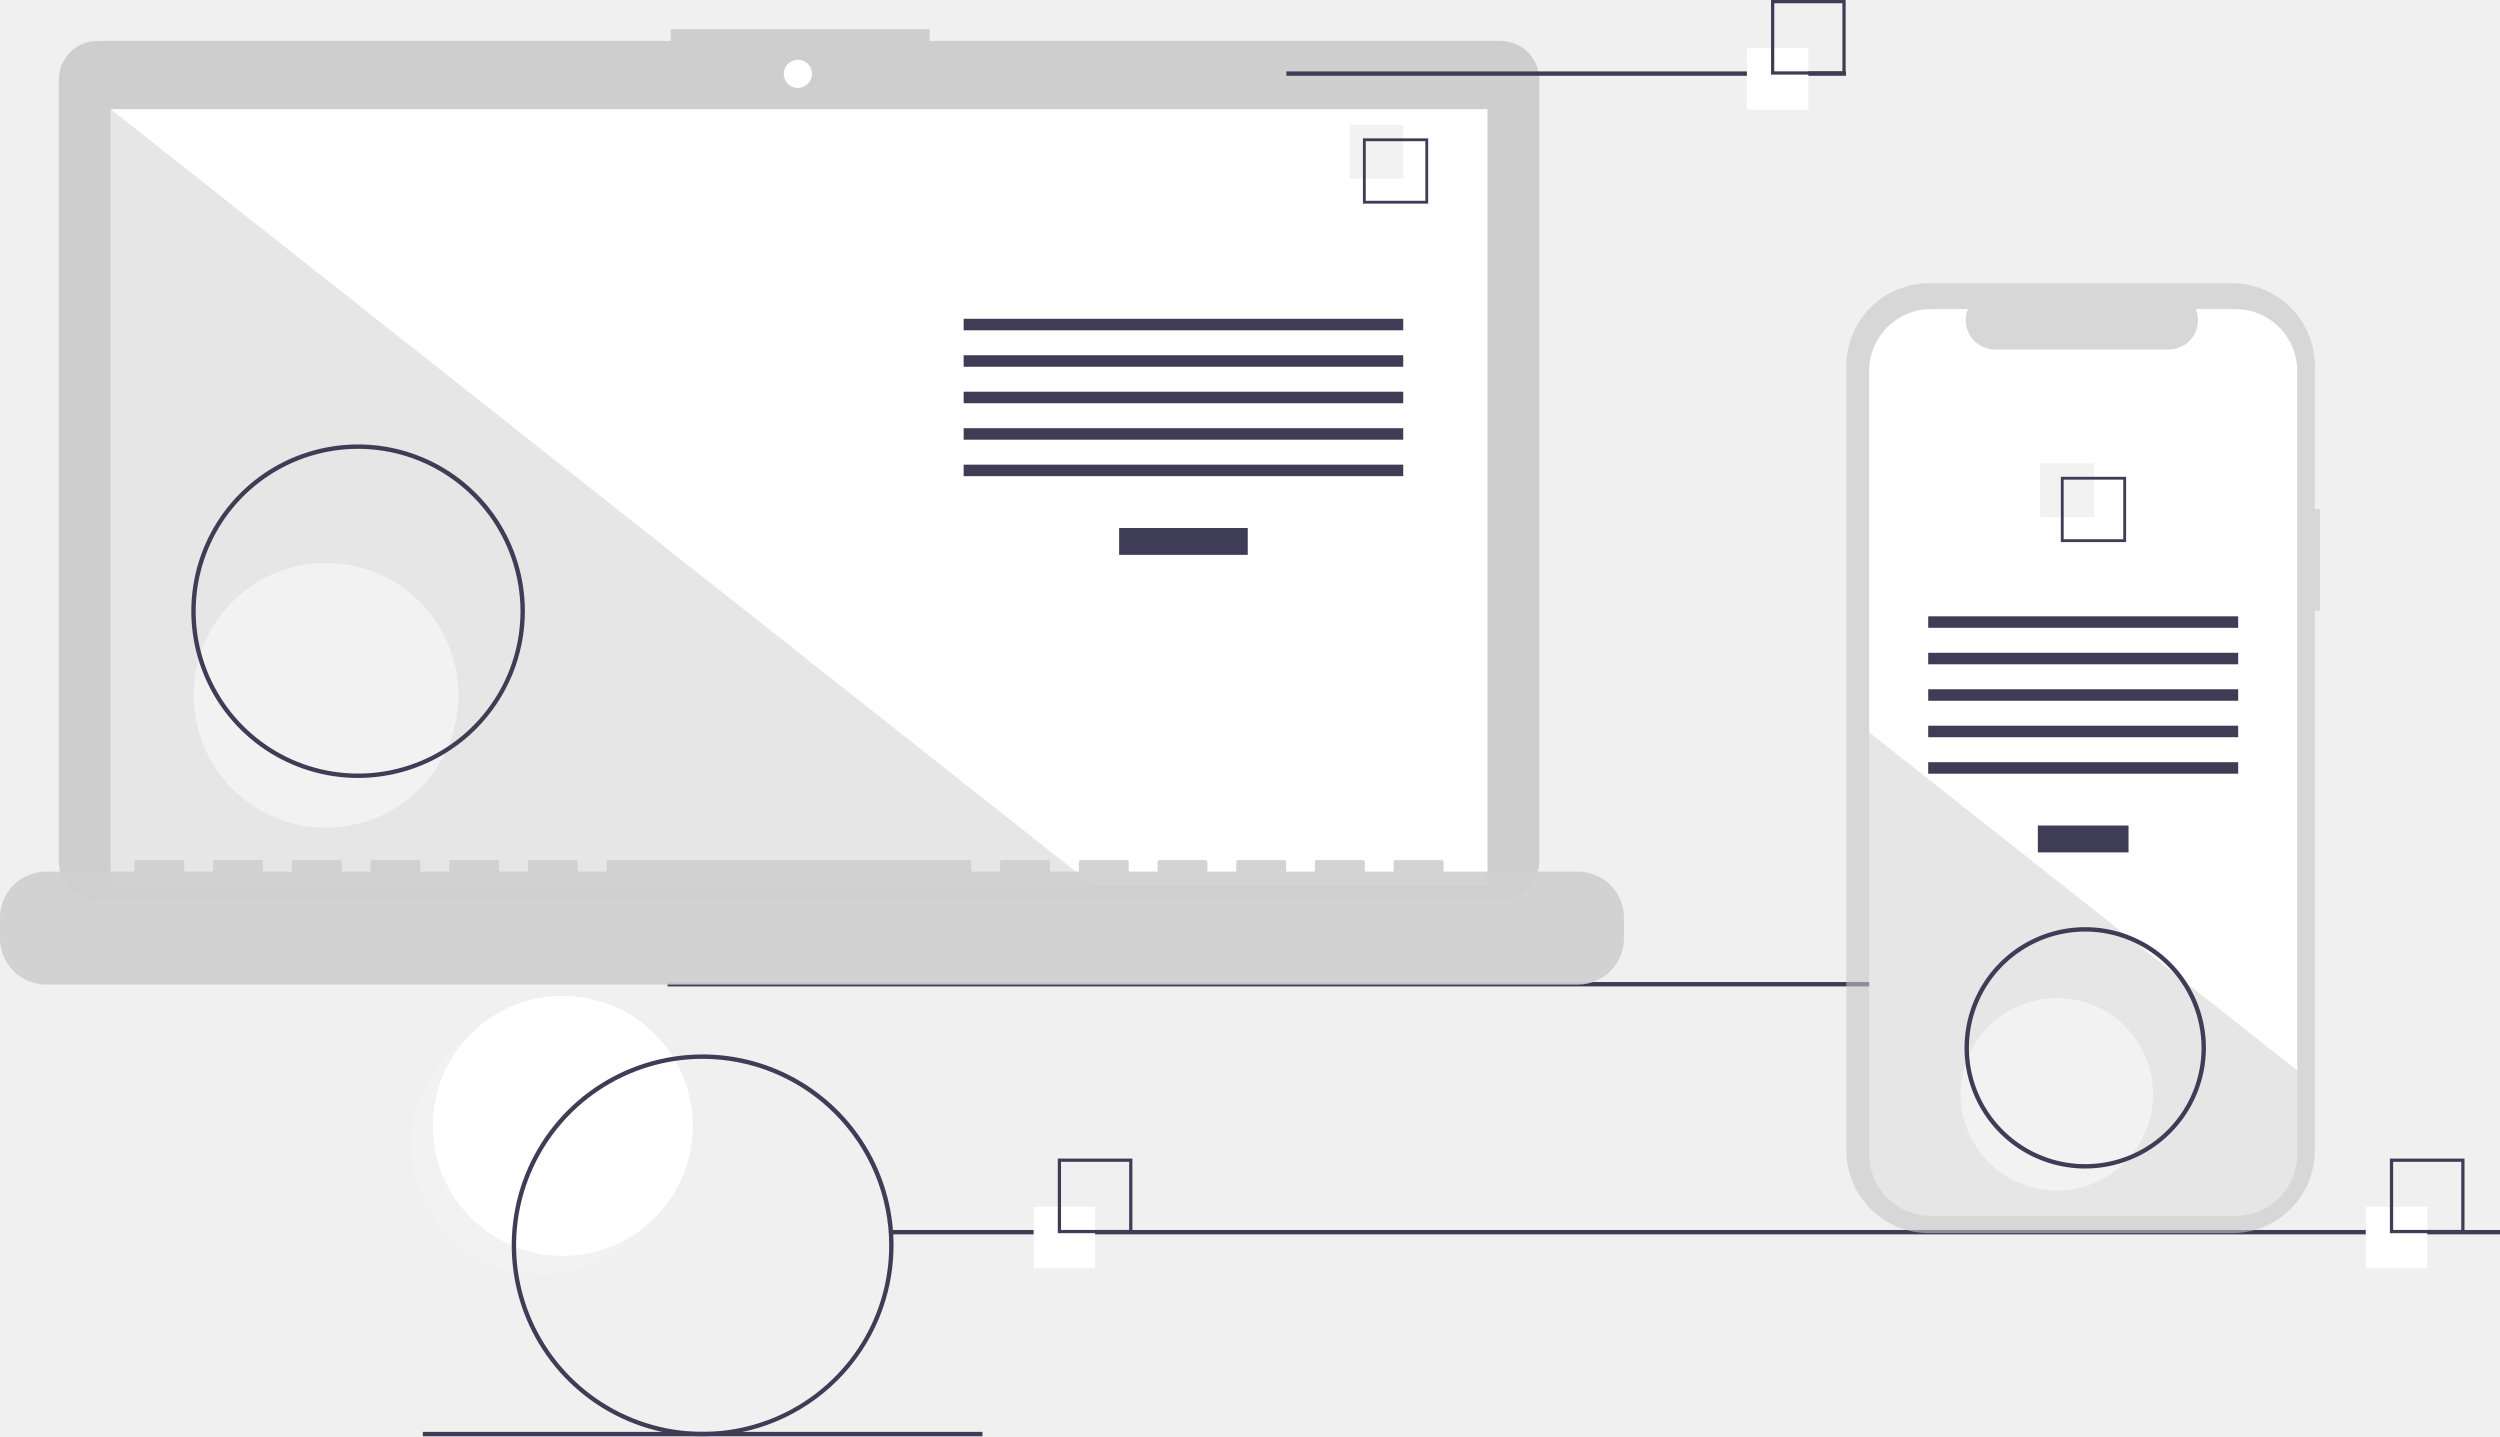
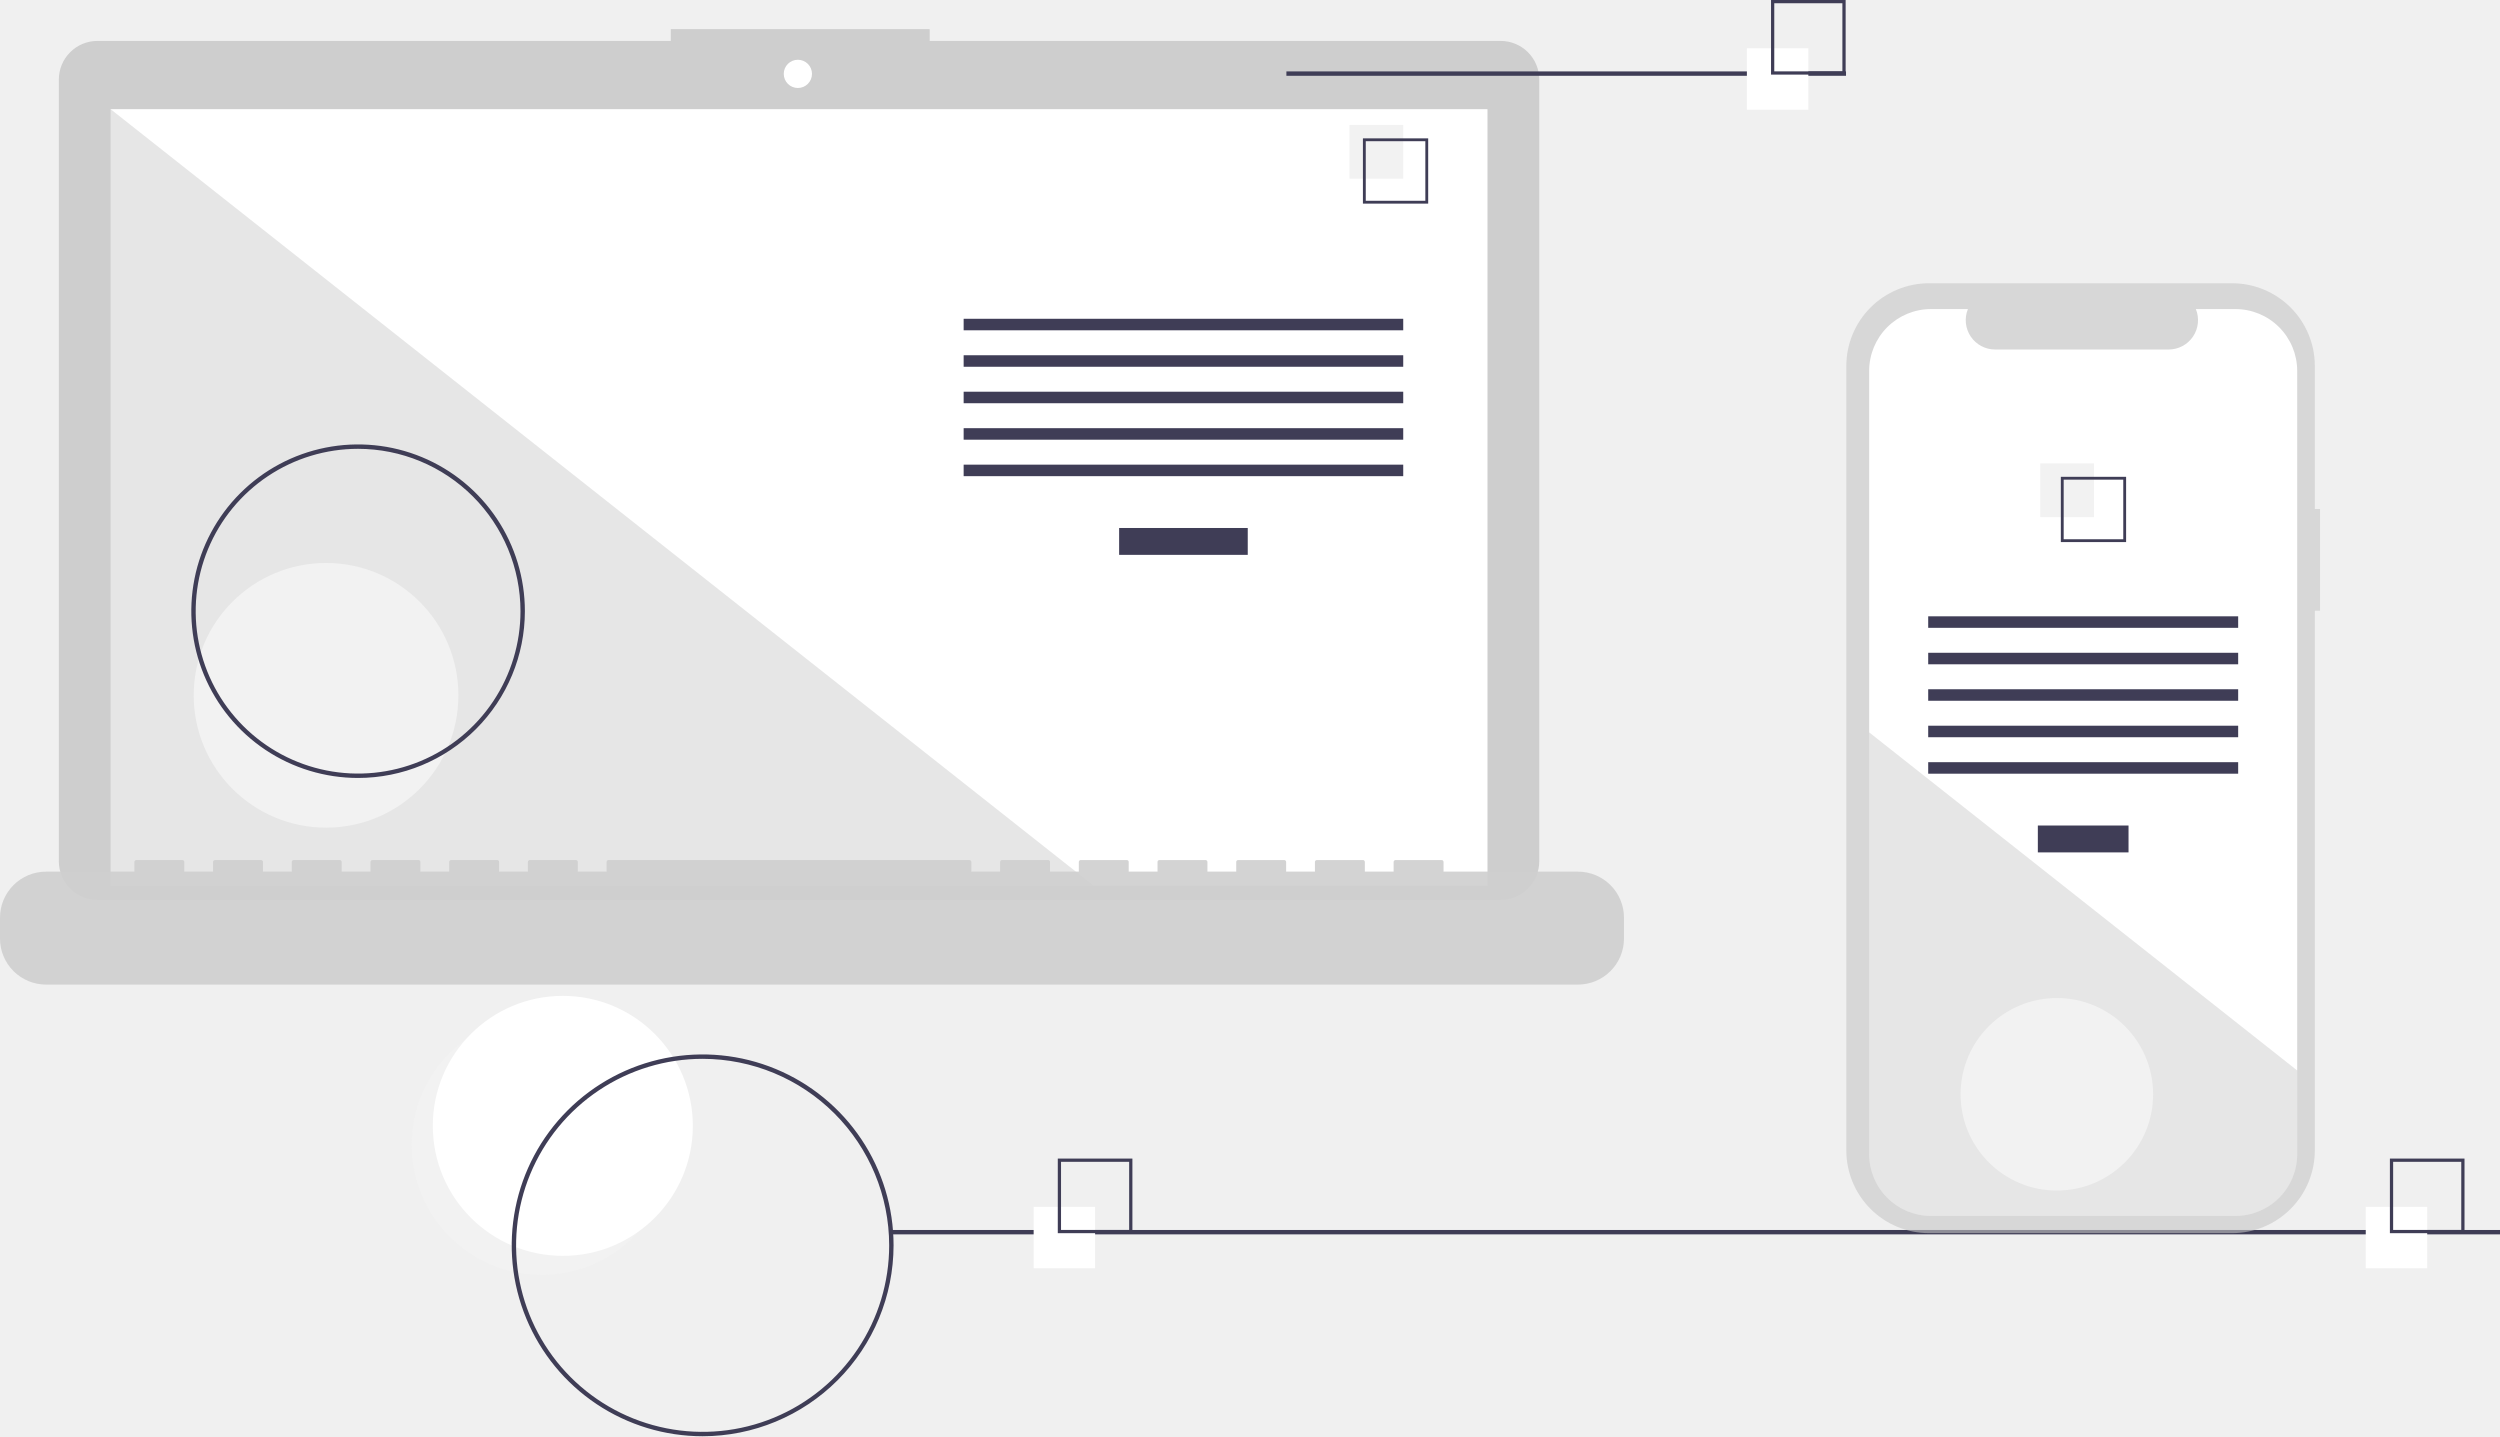
- <svg xmlns="http://www.w3.org/2000/svg" width="745" height="428" viewBox="0 0 745 428" fill="none">
+ <svg xmlns="http://www.w3.org/2000/svg" id="heroSvg" width="745" height="428" viewBox="0 0 745 428" fill="none">
  <g clip-path="url(#clip0)">
-     <path d="M161.421 379.916C182.819 379.916 200.165 362.572 200.165 341.177C200.165 319.783 182.819 302.439 161.421 302.439C140.023 302.439 122.677 319.783 122.677 341.177C122.677 362.572 140.023 379.916 161.421 379.916Z" fill="#F2F2F2" />
-     <path d="M167.721 374.247C189.119 374.247 206.465 356.903 206.465 335.508C206.465 314.113 189.119 296.77 167.721 296.77C146.323 296.77 128.977 314.113 128.977 335.508C128.977 356.903 146.323 374.247 167.721 374.247Z" fill="white" />
-     <path d="M678.294 292.645H198.923V293.952H678.294V292.645Z" fill="#3F3D56" />
+     <g id="leftCircle">
+       <path d="M161.421 379.916C182.819 379.916 200.165 362.572 200.165 341.177C200.165 319.783 182.819 302.439 161.421 302.439C140.023 302.439 122.677 319.783 122.677 341.177C122.677 362.572 140.023 379.916 161.421 379.916Z" fill="#F2F2F2" />
+       <path d="M167.721 374.247C189.119 374.247 206.465 356.903 206.465 335.508C206.465 314.113 189.119 296.77 167.721 296.77C146.323 296.77 128.977 314.113 128.977 335.508C128.977 356.903 146.323 374.247 167.721 374.247Z" fill="white" />
+     </g>
    <path d="M447.19 12.197H277.043V8.69H199.892V12.197H29.043C27.532 12.197 26.035 12.494 24.639 13.072C23.243 13.651 21.974 14.498 20.905 15.567C19.836 16.636 18.989 17.904 18.41 19.3C17.832 20.696 17.534 22.193 17.534 23.704V256.654C17.534 259.706 18.747 262.633 20.905 264.791C23.064 266.949 25.991 268.162 29.043 268.162H447.19C450.242 268.162 453.169 266.949 455.328 264.791C457.486 262.633 458.699 259.706 458.699 256.654V23.704C458.699 22.193 458.401 20.696 457.823 19.3C457.244 17.904 456.397 16.636 455.328 15.567C454.259 14.498 452.99 13.651 451.594 13.072C450.198 12.494 448.701 12.197 447.19 12.197Z" fill="#BABABA" fill-opacity="0.64" />
    <path d="M443.269 32.533H32.964V263.954H443.269V32.533Z" fill="white" />
    <path d="M237.766 26.222C240.09 26.222 241.974 24.338 241.974 22.014C241.974 19.691 240.09 17.807 237.766 17.807C235.442 17.807 233.558 19.691 233.558 22.014C233.558 24.338 235.442 26.222 237.766 26.222Z" fill="white" />
    <path opacity="0.1" d="M325.929 263.954H32.965V32.534L325.929 263.954Z" fill="black" />
    <path d="M97.165 246.637C118.947 246.637 136.605 228.982 136.605 207.203C136.605 185.424 118.947 167.769 97.165 167.769C75.383 167.769 57.725 185.424 57.725 207.203C57.725 228.982 75.383 246.637 97.165 246.637Z" fill="#F2F2F2" />
-     <path d="M371.828 157.34H333.501V165.348H371.828V157.34Z" fill="#3F3D56" />
-     <path d="M418.163 94.997H287.166V98.428H418.163V94.997Z" fill="#3F3D56" />
-     <path d="M418.163 105.864H287.166V109.296H418.163V105.864Z" fill="#3F3D56" />
-     <path d="M418.163 116.731H287.166V120.163H418.163V116.731Z" fill="#3F3D56" />
-     <path d="M418.163 127.598H287.166V131.03H418.163V127.598Z" fill="#3F3D56" />
-     <path d="M418.163 138.466H287.166V141.897H418.163V138.466Z" fill="#3F3D56" />
-     <path d="M418.164 37.228H402.146V53.243H418.164V37.228Z" fill="#F2F2F2" />
+     <path id="screenBottomBar" d="M371.828 157.34H333.501V165.348H371.828V157.34Z" fill="#3F3D56" />
+     <path id="screenBars1" d="M418.163 94.997H287.166V98.428H418.163V94.997Z" fill="#3F3D56" />
+     <path id="screenBars2" d="M418.163 105.864H287.166V109.296H418.163V105.864Z" fill="#3F3D56" />
+     <path id="screenBars3" d="M418.163 116.731H287.166V120.163H418.163V116.731Z" fill="#3F3D56" />
+     <path id="screenBars4" d="M418.163 127.598H287.166V131.03H418.163V127.598Z" fill="#3F3D56" />
+     <path id="screenBars5" d="M418.163 138.466H287.166V141.897H418.163V138.466Z" fill="#3F3D56" />
+     <path id="screenBars6" d="M418.164 37.228H402.146V53.243H418.164V37.228Z" fill="#F2F2F2" />
    <path d="M425.6 60.679H406.15V41.232H425.6V60.679ZM406.996 59.834H424.754V42.078H406.996V59.834Z" fill="#3F3D56" />
    <path d="M470.219 259.746H430.176V256.862C430.176 256.787 430.162 256.712 430.133 256.643C430.104 256.573 430.062 256.51 430.009 256.457C429.956 256.404 429.893 256.362 429.823 256.333C429.754 256.305 429.68 256.29 429.604 256.29H415.875C415.8 256.29 415.726 256.305 415.656 256.333C415.587 256.362 415.524 256.404 415.471 256.457C415.418 256.51 415.376 256.573 415.347 256.643C415.318 256.712 415.303 256.787 415.303 256.862V259.746H406.723V256.862C406.723 256.787 406.708 256.712 406.679 256.643C406.65 256.573 406.608 256.51 406.555 256.457C406.502 256.404 406.439 256.362 406.37 256.333C406.3 256.305 406.226 256.29 406.151 256.29H392.422C392.346 256.29 392.272 256.305 392.203 256.333C392.133 256.362 392.07 256.404 392.017 256.457C391.964 256.51 391.922 256.573 391.893 256.643C391.864 256.712 391.85 256.787 391.85 256.862V259.746H383.269V256.862C383.269 256.787 383.254 256.712 383.225 256.643C383.197 256.573 383.154 256.51 383.101 256.457C383.048 256.404 382.985 256.362 382.916 256.333C382.846 256.305 382.772 256.29 382.697 256.29H368.968C368.893 256.29 368.818 256.305 368.749 256.333C368.68 256.362 368.616 256.404 368.563 256.457C368.51 256.51 368.468 256.573 368.439 256.643C368.411 256.712 368.396 256.787 368.396 256.862V259.746H359.815V256.862C359.815 256.787 359.8 256.712 359.772 256.643C359.743 256.573 359.701 256.51 359.648 256.457C359.594 256.404 359.531 256.362 359.462 256.333C359.393 256.305 359.318 256.29 359.243 256.29H345.514C345.439 256.29 345.365 256.305 345.295 256.333C345.226 256.362 345.163 256.404 345.11 256.457C345.056 256.51 345.014 256.573 344.986 256.643C344.957 256.712 344.942 256.787 344.942 256.862V259.746H336.361V256.862C336.361 256.787 336.347 256.712 336.318 256.643C336.289 256.573 336.247 256.51 336.194 256.457C336.141 256.404 336.078 256.362 336.008 256.333C335.939 256.305 335.864 256.29 335.789 256.29H322.06C321.985 256.29 321.911 256.305 321.841 256.333C321.772 256.362 321.709 256.404 321.656 256.457C321.603 256.51 321.561 256.573 321.532 256.643C321.503 256.712 321.488 256.787 321.488 256.862V259.746H312.908V256.862C312.908 256.787 312.893 256.712 312.864 256.643C312.835 256.573 312.793 256.51 312.74 256.457C312.687 256.404 312.624 256.362 312.554 256.333C312.485 256.305 312.411 256.29 312.336 256.29H298.607C298.531 256.29 298.457 256.305 298.388 256.333C298.318 256.362 298.255 256.404 298.202 256.457C298.149 256.51 298.107 256.573 298.078 256.643C298.049 256.712 298.034 256.787 298.034 256.862V259.746H289.454V256.862C289.454 256.787 289.439 256.712 289.41 256.643C289.382 256.573 289.339 256.51 289.286 256.457C289.233 256.404 289.17 256.362 289.101 256.333C289.031 256.305 288.957 256.29 288.882 256.29H181.338C181.263 256.29 181.188 256.305 181.119 256.333C181.049 256.362 180.986 256.404 180.933 256.457C180.88 256.51 180.838 256.573 180.809 256.643C180.78 256.712 180.766 256.787 180.766 256.862V259.746H172.185V256.862C172.185 256.787 172.17 256.712 172.141 256.643C172.113 256.573 172.071 256.51 172.017 256.457C171.964 256.404 171.901 256.362 171.832 256.333C171.762 256.305 171.688 256.29 171.613 256.29H157.884C157.809 256.29 157.734 256.305 157.665 256.333C157.596 256.362 157.533 256.404 157.479 256.457C157.426 256.51 157.384 256.573 157.355 256.643C157.327 256.712 157.312 256.787 157.312 256.862V259.746H148.731V256.862C148.731 256.787 148.716 256.712 148.688 256.643C148.659 256.573 148.617 256.51 148.564 256.457C148.511 256.404 148.447 256.362 148.378 256.333C148.309 256.305 148.234 256.29 148.159 256.29H134.43C134.355 256.29 134.281 256.305 134.211 256.333C134.142 256.362 134.079 256.404 134.026 256.457C133.973 256.51 133.93 256.573 133.902 256.643C133.873 256.712 133.858 256.787 133.858 256.862V259.746H125.277V256.862C125.277 256.787 125.263 256.712 125.234 256.643C125.205 256.573 125.163 256.51 125.11 256.457C125.057 256.404 124.994 256.362 124.924 256.333C124.855 256.305 124.781 256.29 124.705 256.29H110.976C110.901 256.29 110.827 256.305 110.757 256.333C110.688 256.362 110.625 256.404 110.572 256.457C110.519 256.51 110.477 256.573 110.448 256.643C110.419 256.712 110.404 256.787 110.404 256.862V259.746H101.824V256.862C101.824 256.787 101.809 256.712 101.78 256.643C101.751 256.573 101.709 256.51 101.656 256.457C101.603 256.404 101.54 256.362 101.471 256.333C101.401 256.305 101.327 256.29 101.252 256.29H87.523C87.448 256.29 87.373 256.305 87.304 256.333C87.234 256.362 87.171 256.404 87.118 256.457C87.065 256.51 87.023 256.573 86.994 256.643C86.965 256.712 86.951 256.787 86.951 256.862V259.746H78.37V256.862C78.37 256.787 78.355 256.712 78.326 256.643C78.298 256.573 78.255 256.51 78.202 256.457C78.149 256.404 78.086 256.362 78.017 256.333C77.947 256.305 77.873 256.29 77.798 256.29H64.069C63.994 256.29 63.919 256.305 63.85 256.333C63.781 256.362 63.717 256.404 63.664 256.457C63.611 256.51 63.569 256.573 63.54 256.643C63.512 256.712 63.497 256.787 63.497 256.862V259.746H54.916V256.862C54.916 256.787 54.901 256.712 54.873 256.643C54.844 256.573 54.802 256.51 54.749 256.457C54.696 256.404 54.632 256.362 54.563 256.333C54.494 256.305 54.419 256.29 54.344 256.29H40.615C40.54 256.29 40.466 256.305 40.396 256.333C40.327 256.362 40.264 256.404 40.211 256.457C40.157 256.51 40.115 256.573 40.087 256.643C40.058 256.712 40.043 256.787 40.043 256.862V259.746H13.729C10.088 259.746 6.596 261.193 4.021 263.767C1.446 266.341 3.46894e-06 269.833 0 273.473V279.681C1.04068e-05 283.321 1.446 286.813 4.021 289.387C6.596 291.961 10.088 293.408 13.729 293.408H470.219C473.861 293.408 477.353 291.961 479.927 289.387C482.502 286.813 483.948 283.321 483.948 279.681V273.473C483.948 269.833 482.502 266.341 479.927 263.767C477.353 261.193 473.861 259.746 470.219 259.746Z" fill="#CFCFCF" fill-opacity="0.92" />
    <path d="M106.712 231.833C96.881 231.833 87.272 228.918 79.098 223.457C70.925 217.997 64.554 210.235 60.792 201.155C57.03 192.074 56.046 182.082 57.964 172.442C59.882 162.802 64.615 153.947 71.566 146.997C78.517 140.047 87.374 135.314 97.015 133.396C106.656 131.479 116.65 132.463 125.732 136.224C134.814 139.985 142.577 146.355 148.038 154.528C153.499 162.7 156.414 172.308 156.414 182.137C156.4 195.313 151.158 207.944 141.84 217.261C132.522 226.577 119.889 231.818 106.712 231.833ZM106.712 133.749C97.14 133.749 87.783 136.587 79.825 141.904C71.866 147.221 65.663 154.778 62.001 163.62C58.338 172.461 57.379 182.191 59.247 191.577C61.114 200.963 65.723 209.585 72.491 216.352C79.259 223.12 87.883 227.728 97.27 229.595C106.658 231.462 116.389 230.504 125.232 226.842C134.075 223.179 141.633 216.977 146.95 209.02C152.268 201.063 155.106 191.707 155.106 182.137C155.092 169.308 149.989 157.009 140.916 147.938C131.843 138.866 119.542 133.764 106.712 133.749Z" fill="#3F3D56" />
-     <path d="M550.112 21.28H383.347V22.587H550.112V21.28Z" fill="#3F3D56" />
-     <path d="M745 366.534H265.63V367.842H745V366.534Z" fill="#3F3D56" />
-     <path d="M292.77 426.692H126.004V428H292.77V426.692Z" fill="#3F3D56" />
-     <path d="M326.338 359.64H308.026V377.949H326.338V359.64Z" fill="white" />
-     <path d="M337.456 367.487H315.221V345.255H337.456V367.487ZM316.187 366.52H336.489V346.221H316.187V366.52Z" fill="#3F3D56" />
-     <path d="M538.883 14.386H520.572V32.695H538.883V14.386Z" fill="white" />
-     <path d="M550.001 22.232H527.766V0H550.001V22.232ZM528.732 21.266H549.034V0.967H528.732V21.266Z" fill="#3F3D56" />
-     <path d="M723.307 359.64H704.995V377.949H723.307V359.64Z" fill="white" />
-     <path d="M734.424 367.487H712.189V345.255H734.424V367.487ZM713.156 366.52H733.458V346.221H713.156V366.52Z" fill="#3F3D56" />
-     <path d="M691.374 151.675H689.818V109.067C689.818 105.828 689.18 102.622 687.941 99.63C686.701 96.638 684.884 93.919 682.594 91.629C680.304 89.339 677.585 87.523 674.592 86.283C671.6 85.044 668.393 84.406 665.154 84.406H574.869C571.63 84.406 568.423 85.044 565.43 86.283C562.438 87.523 559.719 89.339 557.429 91.629C555.138 93.919 553.322 96.638 552.082 99.63C550.843 102.622 550.205 105.828 550.205 109.067V342.821C550.205 346.059 550.843 349.266 552.082 352.258C553.322 355.25 555.138 357.969 557.429 360.259C559.719 362.548 562.438 364.365 565.43 365.604C568.423 366.844 571.63 367.481 574.869 367.481H665.154C668.393 367.481 671.6 366.844 674.592 365.604C677.585 364.365 680.304 362.548 682.594 360.258C684.884 357.969 686.701 355.25 687.941 352.258C689.18 349.266 689.818 346.059 689.818 342.821V182.005H691.374V151.675Z" fill="#C6C6C6" fill-opacity="0.59" />
-     <path d="M684.566 110.516V343.929C684.567 348.814 682.627 353.498 679.173 356.953C675.719 360.407 671.035 362.348 666.15 362.349H575.429C570.544 362.348 565.859 360.407 562.405 356.953C558.952 353.498 557.012 348.814 557.013 343.929V110.516C557.013 105.633 558.954 100.95 562.407 97.496C565.861 94.043 570.545 92.103 575.429 92.103H586.435C585.894 93.431 585.687 94.872 585.834 96.299C585.98 97.727 586.476 99.096 587.276 100.286C588.077 101.477 589.158 102.452 590.424 103.127C591.691 103.801 593.104 104.154 594.538 104.154H646.262C647.697 104.154 649.11 103.801 650.376 103.127C651.642 102.452 652.723 101.477 653.524 100.286C654.325 99.096 654.82 97.727 654.966 96.299C655.113 94.872 654.907 93.431 654.365 92.103H666.15C671.034 92.103 675.718 94.043 679.171 97.496C682.625 100.95 684.565 105.633 684.566 110.516Z" fill="white" />
-     <path d="M634.302 246.005H607.276V254.013H634.302V246.005Z" fill="#3F3D56" />
-     <path d="M666.973 183.662H574.604V187.093H666.973V183.662Z" fill="#3F3D56" />
-     <path d="M666.973 194.529H574.604V197.961H666.973V194.529Z" fill="#3F3D56" />
-     <path d="M666.973 205.396H574.604V208.828H666.973V205.396Z" fill="#3F3D56" />
-     <path d="M666.973 216.263H574.604V219.695H666.973V216.263Z" fill="#3F3D56" />
-     <path d="M666.973 227.131H574.604V230.562H666.973V227.131Z" fill="#3F3D56" />
-     <path d="M624.016 138.088H607.999V154.103H624.016V138.088Z" fill="#F2F2F2" />
-     <path d="M614.13 142.093V161.539H633.579V142.093H614.13ZM632.736 160.696H614.974V142.936H632.736V160.696Z" fill="#3F3D56" />
-     <path opacity="0.1" d="M684.566 319.003V343.929C684.567 348.814 682.627 353.498 679.173 356.953C675.719 360.407 671.035 362.348 666.15 362.349H575.429C570.544 362.348 565.859 360.407 562.405 356.953C558.952 353.498 557.012 348.814 557.013 343.929V218.245L633.444 278.619L634.752 279.652L648.969 290.879L650.297 291.932L684.566 319.003Z" fill="black" />
-     <path d="M612.941 354.785C628.786 354.785 641.63 341.942 641.63 326.1C641.63 310.258 628.786 297.415 612.941 297.415C597.097 297.415 584.252 310.258 584.252 326.1C584.252 341.942 597.097 354.785 612.941 354.785Z" fill="#F2F2F2" />
-     <path d="M209.387 428C198.134 428 187.133 424.664 177.777 418.413C168.42 412.162 161.128 403.277 156.821 392.882C152.515 382.487 151.388 371.048 153.584 360.013C155.779 348.978 161.198 338.841 169.155 330.885C177.112 322.929 187.25 317.511 198.287 315.316C209.324 313.121 220.764 314.248 231.16 318.553C241.557 322.859 250.443 330.151 256.695 339.506C262.947 348.861 266.284 359.86 266.284 371.111C266.267 386.194 260.267 400.654 249.6 411.319C238.934 421.984 224.472 427.983 209.387 428ZM209.387 315.531C198.393 315.531 187.645 318.791 178.504 324.898C169.362 331.005 162.237 339.686 158.03 349.842C153.822 359.998 152.721 371.173 154.866 381.955C157.011 392.736 162.306 402.64 170.08 410.413C177.854 418.186 187.759 423.48 198.542 425.624C209.325 427.769 220.502 426.668 230.66 422.461C240.817 418.255 249.499 411.131 255.607 401.991C261.715 392.85 264.976 382.104 264.976 371.111C264.959 356.376 259.097 342.248 248.676 331.828C238.254 321.409 224.125 315.547 209.387 315.531Z" fill="#3F3D56" />
-     <path d="M621.397 348.225C614.283 348.225 607.329 346.116 601.414 342.164C595.499 338.212 590.889 332.596 588.166 326.024C585.444 319.453 584.731 312.221 586.119 305.245C587.507 298.269 590.933 291.861 595.963 286.831C600.994 281.801 607.403 278.376 614.38 276.988C621.357 275.601 628.59 276.313 635.162 279.035C641.735 281.757 647.352 286.367 651.305 292.281C655.257 298.195 657.367 305.148 657.367 312.261C657.356 321.796 653.563 330.938 646.819 337.68C640.076 344.422 630.934 348.215 621.397 348.225ZM621.397 277.605C614.542 277.605 607.841 279.638 602.141 283.446C596.441 287.254 591.998 292.666 589.375 298.999C586.751 305.332 586.065 312.3 587.402 319.022C588.74 325.745 592.041 331.92 596.888 336.767C601.736 341.614 607.912 344.914 614.635 346.252C621.359 347.589 628.328 346.903 634.662 344.279C640.995 341.656 646.408 337.214 650.217 331.515C654.026 325.816 656.059 319.116 656.059 312.261C656.048 303.073 652.393 294.264 645.895 287.767C639.397 281.27 630.587 277.615 621.397 277.605Z" fill="#3F3D56" />
+     <path id="topLine" d="M550.112 21.28H383.347V22.587H550.112V21.28Z" fill="#3F3D56" />
+     <path id="middleLine" d="M745 366.534H265.63V367.842H745V366.534Z" fill="#3F3D56" />
+     <g id="bottomBoxes">
+       <path d="M326.338 359.64H308.026V377.949H326.338V359.64Z" fill="white" />
+       <path d="M337.456 367.487H315.221V345.255H337.456V367.487ZM316.187 366.52H336.489V346.221H316.187V366.52Z" fill="#3F3D56" />
+     </g>
+     <g id="topBoxes">
+       <path d="M538.883 14.386H520.572V32.695H538.883V14.386Z" fill="white" />
+       <path d="M550.001 22.232H527.766V0H550.001V22.232ZM528.732 21.266H549.034V0.967H528.732V21.266Z" fill="#3F3D56" />
+     </g>
+     <g id="rightBoxes">
+       <path d="M723.307 359.64H704.995V377.949H723.307V359.64Z" fill="white" />
+       <path d="M734.424 367.487H712.189V345.255H734.424V367.487ZM713.156 366.52H733.458V346.221H713.156V366.52Z" fill="#3F3D56" />
+     </g>
+     <g id="phone">
+       <path d="M691.374 151.675H689.818V109.067C689.818 105.828 689.18 102.622 687.941 99.63C686.701 96.638 684.884 93.919 682.594 91.629C680.304 89.339 677.585 87.523 674.592 86.283C671.6 85.044 668.393 84.406 665.154 84.406H574.869C571.63 84.406 568.423 85.044 565.43 86.283C562.438 87.523 559.719 89.339 557.429 91.629C555.138 93.919 553.322 96.638 552.082 99.63C550.843 102.622 550.205 105.828 550.205 109.067V342.821C550.205 346.059 550.843 349.266 552.082 352.258C553.322 355.25 555.138 357.969 557.429 360.259C559.719 362.548 562.438 364.365 565.43 365.604C568.423 366.844 571.63 367.481 574.869 367.481H665.154C668.393 367.481 671.6 366.844 674.592 365.604C677.585 364.365 680.304 362.548 682.594 360.258C684.884 357.969 686.701 355.25 687.941 352.258C689.18 349.266 689.818 346.059 689.818 342.821V182.005H691.374V151.675Z" fill="#C6C6C6" fill-opacity="0.59" />
+       <path d="M684.566 110.516V343.929C684.567 348.814 682.627 353.498 679.173 356.953C675.719 360.407 671.035 362.348 666.15 362.349H575.429C570.544 362.348 565.859 360.407 562.405 356.953C558.952 353.498 557.012 348.814 557.013 343.929V110.516C557.013 105.633 558.954 100.95 562.407 97.496C565.861 94.043 570.545 92.103 575.429 92.103H586.435C585.894 93.431 585.687 94.872 585.834 96.299C585.98 97.727 586.476 99.096 587.276 100.286C588.077 101.477 589.158 102.452 590.424 103.127C591.691 103.801 593.104 104.154 594.538 104.154H646.262C647.697 104.154 649.11 103.801 650.376 103.127C651.642 102.452 652.723 101.477 653.524 100.286C654.325 99.096 654.82 97.727 654.966 96.299C655.113 94.872 654.907 93.431 654.365 92.103H666.15C671.034 92.103 675.718 94.043 679.171 97.496C682.625 100.95 684.565 105.633 684.566 110.516Z" fill="white" />
+       <path d="M634.302 246.005H607.276V254.013H634.302V246.005Z" fill="#3F3D56" />
+       <path d="M666.973 183.662H574.604V187.093H666.973V183.662Z" fill="#3F3D56" />
+       <path d="M666.973 194.529H574.604V197.961H666.973V194.529Z" fill="#3F3D56" />
+       <path d="M666.973 205.396H574.604V208.828H666.973V205.396Z" fill="#3F3D56" />
+       <path d="M666.973 216.263H574.604V219.695H666.973V216.263Z" fill="#3F3D56" />
+       <path d="M666.973 227.131H574.604V230.562H666.973V227.131Z" fill="#3F3D56" />
+       <path d="M624.016 138.088H607.999V154.103H624.016V138.088Z" fill="#F2F2F2" />
+       <path d="M614.13 142.093V161.539H633.579V142.093H614.13ZM632.736 160.696H614.974V142.936H632.736V160.696Z" fill="#3F3D56" />
+       <path opacity="0.1" d="M684.566 319.003V343.929C684.567 348.814 682.627 353.498 679.173 356.953C675.719 360.407 671.035 362.348 666.15 362.349H575.429C570.544 362.348 565.859 360.407 562.405 356.953C558.952 353.498 557.012 348.814 557.013 343.929V218.245L633.444 278.619L634.752 279.652L648.969 290.879L650.297 291.932L684.566 319.003Z" fill="black" />
+       <path d="M612.941 354.785C628.786 354.785 641.63 341.942 641.63 326.1C641.63 310.258 628.786 297.415 612.941 297.415C597.097 297.415 584.252 310.258 584.252 326.1C584.252 341.942 597.097 354.785 612.941 354.785Z" fill="#F2F2F2" />
+     </g>
+     <path id="bottomCircle" d="M209.387 428C198.134 428 187.133 424.664 177.777 418.413C168.42 412.162 161.128 403.277 156.821 392.882C152.515 382.487 151.388 371.048 153.584 360.013C155.779 348.978 161.198 338.841 169.155 330.885C177.112 322.929 187.25 317.511 198.287 315.316C209.324 313.121 220.764 314.248 231.16 318.553C241.557 322.859 250.443 330.151 256.695 339.506C262.947 348.861 266.284 359.86 266.284 371.111C266.267 386.194 260.267 400.654 249.6 411.319C238.934 421.984 224.472 427.983 209.387 428ZM209.387 315.531C198.393 315.531 187.645 318.791 178.504 324.898C169.362 331.005 162.237 339.686 158.03 349.842C153.822 359.998 152.721 371.173 154.866 381.955C157.011 392.736 162.306 402.64 170.08 410.413C177.854 418.186 187.759 423.48 198.542 425.624C209.325 427.769 220.502 426.668 230.66 422.461C240.817 418.255 249.499 411.131 255.607 401.991C261.715 392.85 264.976 382.104 264.976 371.111C264.959 356.376 259.097 342.248 248.676 331.828C238.254 321.409 224.125 315.547 209.387 315.531Z" fill="#3F3D56" />
  </g>
  <defs>
    <clipPath id="clip0">
      <rect width="745" height="428" fill="white" />
    </clipPath>
  </defs>
</svg>
